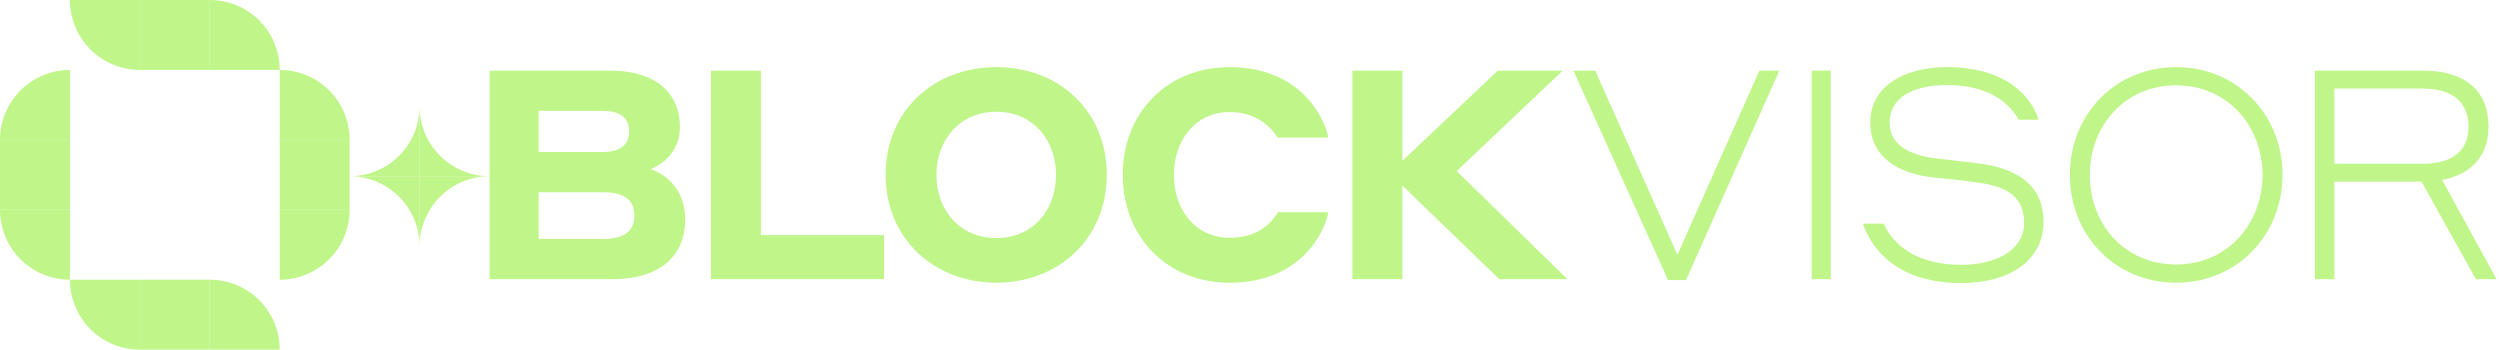
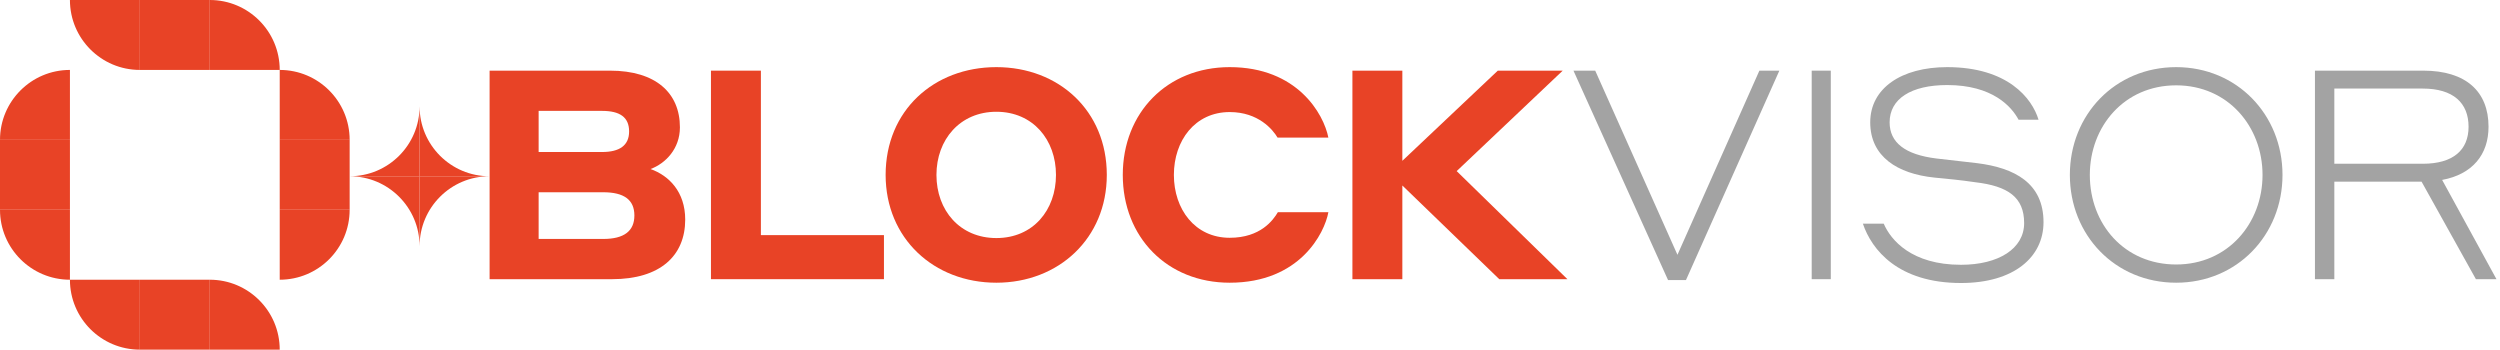
<svg xmlns="http://www.w3.org/2000/svg" width="143" height="20" viewBox="0 0 143 20" fill="none">
-   <path d="M28.005 15.969H35.01C37.766 15.969 39.194 14.625 39.194 12.559C39.194 10.963 38.253 10.039 37.211 9.669C38.068 9.35 38.891 8.51 38.891 7.284C38.891 5.318 37.514 4.041 34.893 4.041H28.005V15.969ZM34.439 6.343C35.447 6.343 35.985 6.696 35.985 7.519C35.985 8.325 35.43 8.695 34.439 8.695H30.81V6.343H34.439ZM34.506 10.997C35.699 10.997 36.287 11.433 36.287 12.324C36.287 13.214 35.699 13.668 34.506 13.668H30.81V10.997H34.506Z" fill="#BFF589" />
-   <path d="M50.562 13.449H43.523V4.041H40.667V15.969H50.562V13.449Z" fill="#BFF589" />
-   <path d="M56.992 16.171C60.553 16.171 63.309 13.634 63.309 10.005C63.309 6.326 60.553 3.84 56.992 3.84C53.413 3.84 50.658 6.326 50.658 10.005C50.658 13.634 53.413 16.171 56.992 16.171ZM56.992 13.617C54.909 13.617 53.565 12.038 53.565 10.005C53.565 7.989 54.909 6.393 56.992 6.393C59.092 6.393 60.402 8.006 60.402 10.005C60.402 12.021 59.092 13.617 56.992 13.617Z" fill="#BFF589" />
-   <path d="M70.338 16.171C74.353 16.171 75.765 13.332 75.983 12.139H73.093C72.825 12.593 72.102 13.601 70.338 13.601C68.356 13.601 67.146 11.971 67.146 10.005C67.146 8.04 68.356 6.41 70.338 6.41C71.985 6.41 72.808 7.418 73.077 7.872H75.983C75.714 6.511 74.202 3.84 70.338 3.84C66.76 3.84 64.223 6.444 64.223 10.005C64.223 13.567 66.76 16.171 70.338 16.171Z" fill="#BFF589" />
-   <path d="M85.758 15.969H89.656L83.322 9.787L89.387 4.041H85.674L80.214 9.199V4.041H77.358V15.969H80.214V10.61L85.758 15.969Z" fill="#BFF589" />
-   <path d="M101.779 4.041H100.637L95.95 14.575L91.246 4.041H90.002L95.412 16.02H96.437L101.779 4.041Z" fill="#BFF589" />
-   <path d="M103.629 15.969H104.721V4.041H103.629V15.969Z" fill="#BFF589" />
-   <path d="M111.379 4.865C113.966 4.865 115.058 6.091 115.461 6.847H116.604C116.234 5.621 114.84 3.84 111.379 3.84C108.758 3.84 106.977 5.049 106.977 6.998C106.977 8.964 108.54 9.938 110.64 10.157C111.48 10.241 112.085 10.291 112.992 10.425C114.857 10.644 115.781 11.282 115.781 12.761C115.781 14.222 114.319 15.146 112.169 15.146C109.346 15.146 108.153 13.735 107.75 12.794H106.557C107.061 14.289 108.573 16.188 112.169 16.188C115.193 16.188 116.889 14.709 116.889 12.71C116.889 10.476 115.243 9.602 113.093 9.333L110.757 9.065C108.977 8.846 108.086 8.157 108.086 6.998C108.086 5.654 109.313 4.865 111.379 4.865Z" fill="#BFF589" />
-   <path d="M124.477 16.171C127.955 16.171 130.559 13.449 130.559 10.005C130.559 6.561 127.955 3.84 124.477 3.84C120.983 3.84 118.396 6.561 118.396 10.005C118.396 13.449 120.983 16.171 124.477 16.171ZM124.477 15.129C121.521 15.129 119.538 12.828 119.538 10.005C119.538 7.233 121.504 4.881 124.477 4.881C127.451 4.881 129.417 7.25 129.417 10.005C129.417 12.777 127.434 15.129 124.477 15.129Z" fill="#BFF589" />
-   <path d="M132.415 15.969H133.524V10.392H138.514L141.622 15.969H142.798L139.69 10.291C141.42 9.972 142.344 8.846 142.344 7.25C142.344 5.234 141.05 4.041 138.614 4.041H132.415V15.969ZM138.581 5.066C140.328 5.066 141.202 5.889 141.202 7.25C141.202 8.577 140.328 9.367 138.581 9.367H133.524V5.066H138.581Z" fill="#BFF589" />
-   <rect width="4" height="4" transform="matrix(-1.31134e-07 -1 -1 1.31134e-07 12 20)" fill="#BFF589" />
-   <rect width="4" height="4" transform="matrix(-1.31134e-07 -1 -1 1.31134e-07 12 4)" fill="#BFF589" />
-   <rect width="4" height="4" transform="matrix(4.37114e-08 1 1 -4.37114e-08 16 8)" fill="#BFF589" />
-   <rect width="4" height="4" transform="matrix(4.37114e-08 1 1 -4.37114e-08 0 8)" fill="#BFF589" />
-   <path d="M16 16L16 12L20 12C20 14.209 18.209 16 16 16Z" fill="#BFF589" />
-   <path d="M28 10.082C25.791 10.082 24 11.873 24 14.082V10.082H28Z" fill="#BFF589" />
-   <path d="M20 10.082C22.209 10.082 24 11.873 24 14.082V10.082H20Z" fill="#BFF589" />
-   <path d="M20 10.082C22.209 10.082 24 8.291 24 6.082L24 10.082L20 10.082Z" fill="#BFF589" />
-   <path d="M28 10.082C25.791 10.082 24 8.291 24 6.082L24 10.082L28 10.082Z" fill="#BFF589" />
-   <path d="M-1.74846e-07 12L4 12L4 16C1.791 16 -7.8281e-08 14.209 -1.74846e-07 12Z" fill="#BFF589" />
-   <path d="M4 4L4 8L0 8C0 5.791 1.791 4 4 4Z" fill="#BFF589" />
-   <path d="M16 4L12 4L12 1.74846e-07C14.209 7.8281e-08 16 1.791 16 4Z" fill="#BFF589" />
-   <path d="M16 20L12 20L12 16C14.209 16 16 17.791 16 20Z" fill="#BFF589" />
-   <path d="M4 16L8 16L8 20C5.791 20 4 18.209 4 16Z" fill="#BFF589" />
-   <path d="M4 2.38419e-07L8 -4.76995e-08L8 4C5.791 4 4 2.209 4 2.38419e-07Z" fill="#BFF589" />
-   <path d="M20 8L16 8L16 4C18.209 4 20 5.791 20 8Z" fill="#BFF589" />
+   <path d="M28.005 15.969H35.01C37.766 15.969 39.194 14.625 39.194 12.559C39.194 10.963 38.253 10.039 37.211 9.669C38.068 9.35 38.891 8.51 38.891 7.284C38.891 5.318 37.514 4.041 34.893 4.041H28.005V15.969ZM34.439 6.343C35.447 6.343 35.985 6.696 35.985 7.519C35.985 8.325 35.43 8.695 34.439 8.695H30.81V6.343H34.439ZM34.506 10.997C35.699 10.997 36.287 11.433 36.287 12.324C36.287 13.214 35.699 13.668 34.506 13.668H30.81V10.997H34.506Z" fill="#e84326" />
+   <path d="M50.562 13.449H43.523V4.041H40.667V15.969H50.562V13.449Z" fill="#e84326" />
+   <path d="M56.992 16.171C60.553 16.171 63.309 13.634 63.309 10.005C63.309 6.326 60.553 3.84 56.992 3.84C53.413 3.84 50.658 6.326 50.658 10.005C50.658 13.634 53.413 16.171 56.992 16.171ZM56.992 13.617C54.909 13.617 53.565 12.038 53.565 10.005C53.565 7.989 54.909 6.393 56.992 6.393C59.092 6.393 60.402 8.006 60.402 10.005C60.402 12.021 59.092 13.617 56.992 13.617Z" fill="#e84326" />
+   <path d="M70.338 16.171C74.353 16.171 75.765 13.332 75.983 12.139H73.093C72.825 12.593 72.102 13.601 70.338 13.601C68.356 13.601 67.146 11.971 67.146 10.005C67.146 8.04 68.356 6.41 70.338 6.41C71.985 6.41 72.808 7.418 73.077 7.872H75.983C75.714 6.511 74.202 3.84 70.338 3.84C66.76 3.84 64.223 6.444 64.223 10.005C64.223 13.567 66.76 16.171 70.338 16.171Z" fill="#e84326" />
+   <path d="M85.758 15.969H89.656L83.322 9.787L89.387 4.041H85.674L80.214 9.199V4.041H77.358V15.969H80.214V10.61L85.758 15.969Z" fill="#e84326" />
+   <path d="M101.779 4.041H100.637L95.95 14.575L91.246 4.041H90.002L95.412 16.02H96.437L101.779 4.041Z" fill="#a3a3a3" />
+   <path d="M103.629 15.969H104.721V4.041H103.629V15.969Z" fill="#a3a3a3" />
+   <path d="M111.379 4.865C113.966 4.865 115.058 6.091 115.461 6.847H116.604C116.234 5.621 114.84 3.84 111.379 3.84C108.758 3.84 106.977 5.049 106.977 6.998C106.977 8.964 108.54 9.938 110.64 10.157C111.48 10.241 112.085 10.291 112.992 10.425C114.857 10.644 115.781 11.282 115.781 12.761C115.781 14.222 114.319 15.146 112.169 15.146C109.346 15.146 108.153 13.735 107.75 12.794H106.557C107.061 14.289 108.573 16.188 112.169 16.188C115.193 16.188 116.889 14.709 116.889 12.71C116.889 10.476 115.243 9.602 113.093 9.333L110.757 9.065C108.977 8.846 108.086 8.157 108.086 6.998C108.086 5.654 109.313 4.865 111.379 4.865Z" fill="#a3a3a3" />
+   <path d="M124.477 16.171C127.955 16.171 130.559 13.449 130.559 10.005C130.559 6.561 127.955 3.84 124.477 3.84C120.983 3.84 118.396 6.561 118.396 10.005C118.396 13.449 120.983 16.171 124.477 16.171ZM124.477 15.129C121.521 15.129 119.538 12.828 119.538 10.005C119.538 7.233 121.504 4.881 124.477 4.881C127.451 4.881 129.417 7.25 129.417 10.005C129.417 12.777 127.434 15.129 124.477 15.129Z" fill="#a3a3a3" />
+   <path d="M132.415 15.969H133.524V10.392H138.514L141.622 15.969H142.798L139.69 10.291C141.42 9.972 142.344 8.846 142.344 7.25C142.344 5.234 141.05 4.041 138.614 4.041H132.415V15.969ZM138.581 5.066C140.328 5.066 141.202 5.889 141.202 7.25C141.202 8.577 140.328 9.367 138.581 9.367H133.524V5.066H138.581Z" fill="#a3a3a3" />
+   <rect width="4" height="4" transform="matrix(-1.31134e-07 -1 -1 1.31134e-07 12 20)" fill="#e84326" />
+   <rect width="4" height="4" transform="matrix(-1.31134e-07 -1 -1 1.31134e-07 12 4)" fill="#e84326" />
+   <rect width="4" height="4" transform="matrix(4.37114e-08 1 1 -4.37114e-08 16 8)" fill="#e84326" />
+   <rect width="4" height="4" transform="matrix(4.37114e-08 1 1 -4.37114e-08 0 8)" fill="#e84326" />
+   <path d="M16 16L16 12L20 12C20 14.209 18.209 16 16 16Z" fill="#e84326" />
+   <path d="M28 10.082C25.791 10.082 24 11.873 24 14.082V10.082H28Z" fill="#e84326" />
+   <path d="M20 10.082C22.209 10.082 24 11.873 24 14.082V10.082H20Z" fill="#e84326" />
+   <path d="M20 10.082C22.209 10.082 24 8.291 24 6.082L24 10.082L20 10.082Z" fill="#e84326" />
+   <path d="M28 10.082C25.791 10.082 24 8.291 24 6.082L24 10.082L28 10.082Z" fill="#e84326" />
+   <path d="M-1.74846e-07 12L4 12L4 16C1.791 16 -7.8281e-08 14.209 -1.74846e-07 12Z" fill="#e84326" />
+   <path d="M4 4L4 8L0 8C0 5.791 1.791 4 4 4Z" fill="#e84326" />
+   <path d="M16 4L12 4L12 1.74846e-07C14.209 7.8281e-08 16 1.791 16 4Z" fill="#e84326" />
+   <path d="M16 20L12 20L12 16C14.209 16 16 17.791 16 20Z" fill="#e84326" />
+   <path d="M4 16L8 16L8 20C5.791 20 4 18.209 4 16Z" fill="#e84326" />
+   <path d="M4 2.38419e-07L8 -4.76995e-08L8 4C5.791 4 4 2.209 4 2.38419e-07Z" fill="#e84326" />
+   <path d="M20 8L16 8L16 4C18.209 4 20 5.791 20 8Z" fill="#e84326" />
</svg>
